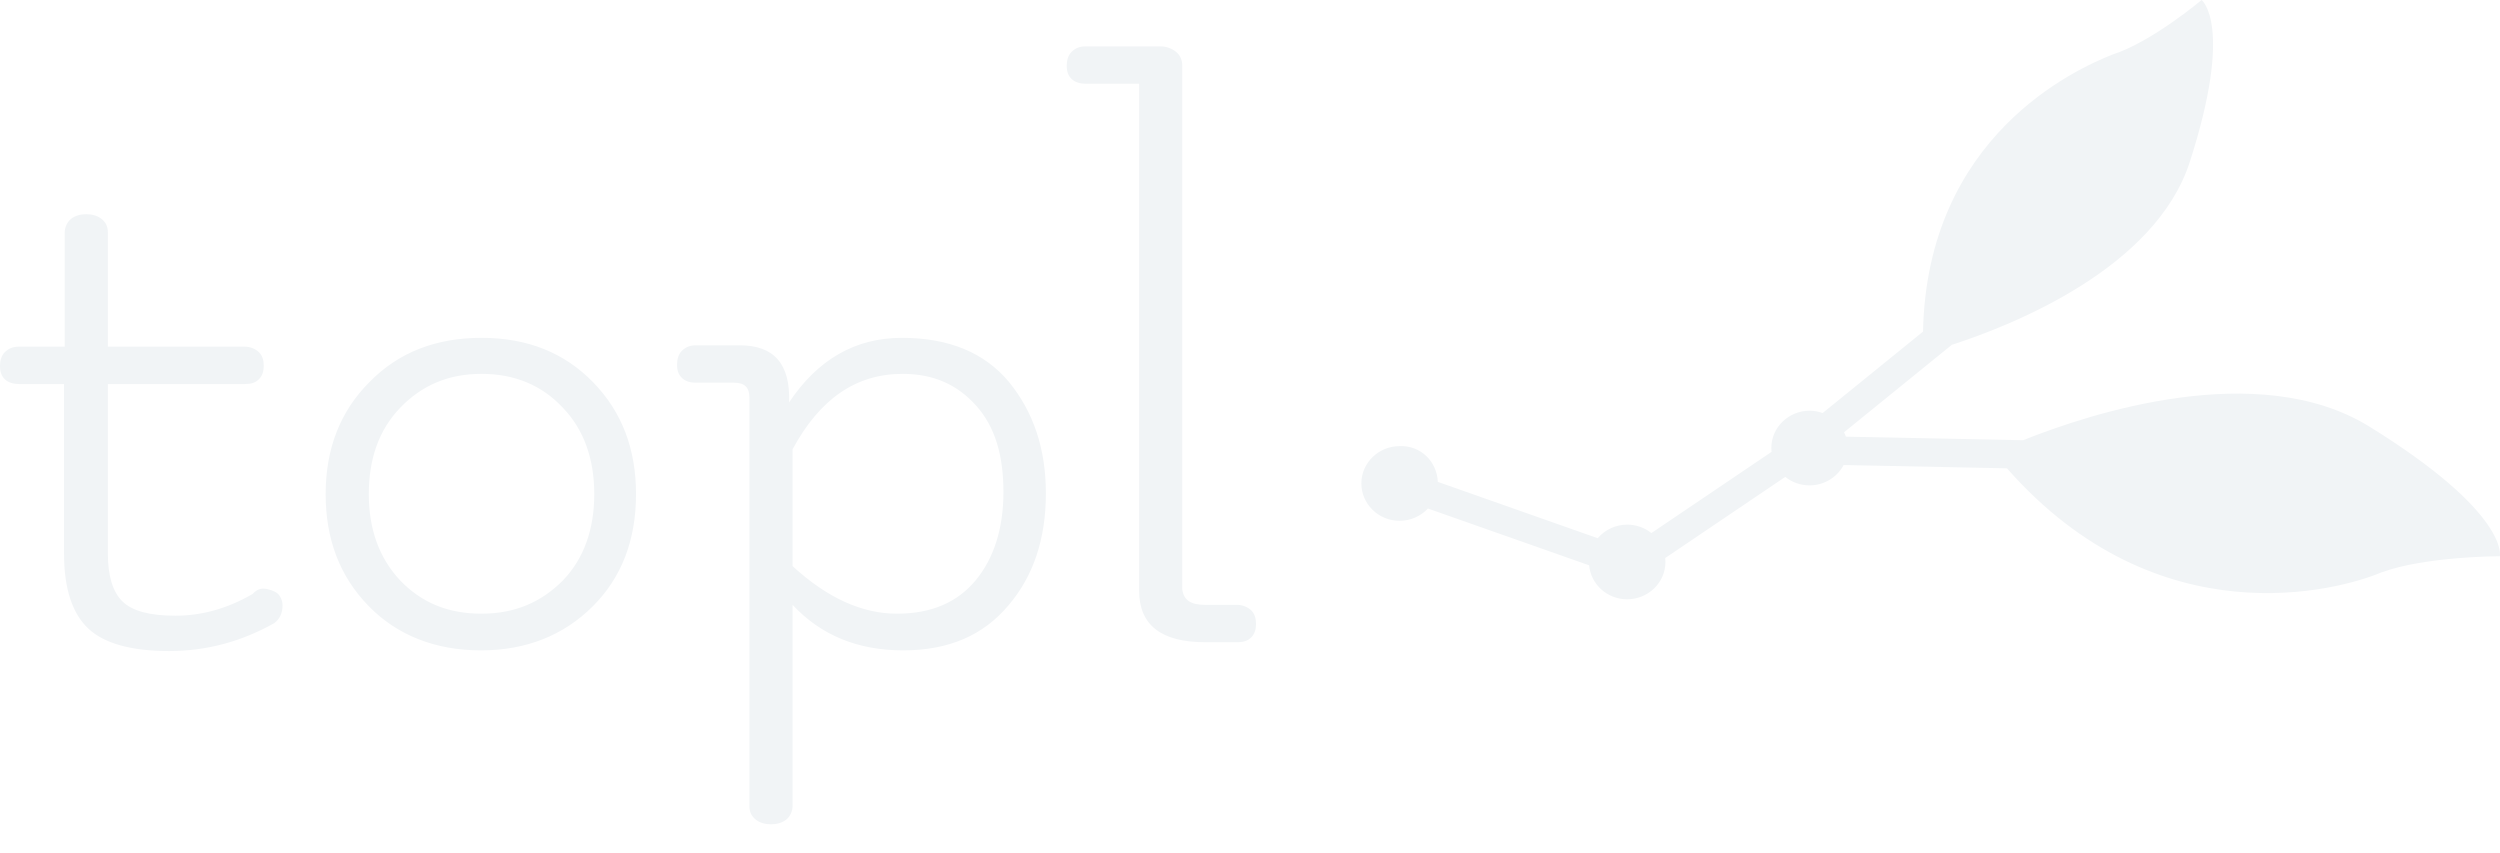
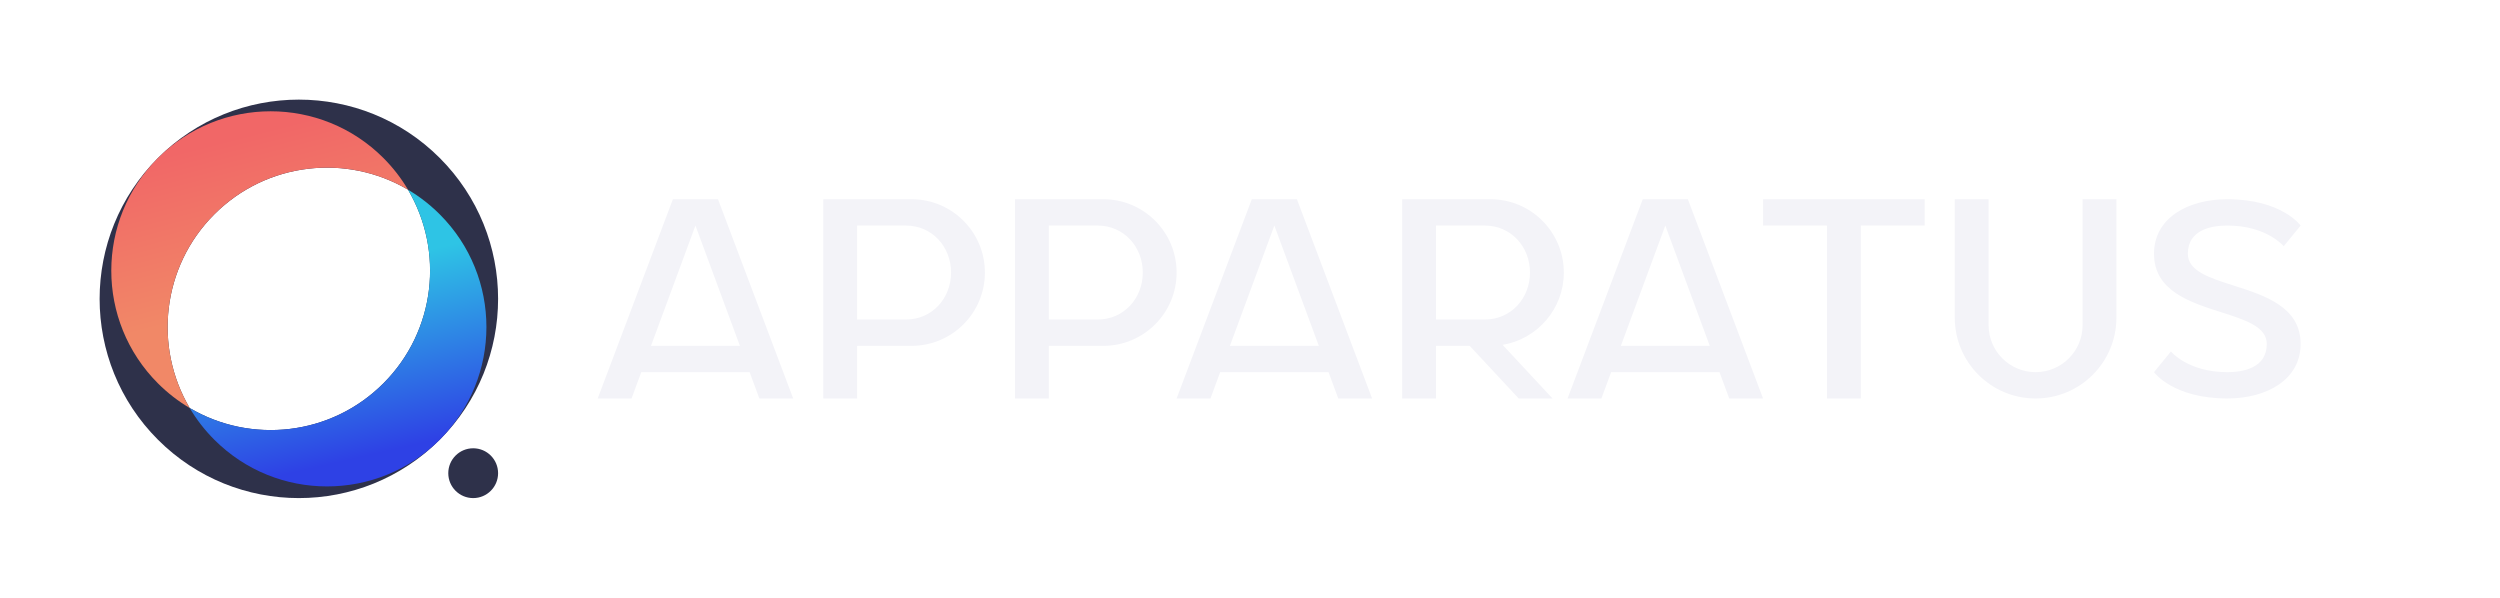
- <svg xmlns="http://www.w3.org/2000/svg" width="88" height="30" viewBox="0 0 88 30" fill="none">
-   <path fill-rule="evenodd" clip-rule="evenodd" d="M43.55 21.291H42.424C41.909 21.291 41.664 21.123 41.615 20.741V2.302C41.615 2.111 41.542 1.944 41.395 1.824C41.248 1.705 41.052 1.633 40.856 1.633H38.211C37.99 1.633 37.843 1.705 37.721 1.824C37.598 1.944 37.549 2.135 37.549 2.302C37.549 2.518 37.598 2.661 37.721 2.781C37.843 2.9 38.039 2.948 38.211 2.948H40.097V20.788C40.097 22.008 40.88 22.606 42.424 22.606H43.55C43.771 22.606 43.918 22.558 44.04 22.439C44.163 22.319 44.212 22.152 44.212 21.96C44.212 21.769 44.163 21.602 44.04 21.482C43.918 21.363 43.722 21.291 43.55 21.291ZM9.847 20.98C9.773 20.86 9.626 20.789 9.43 20.741C9.235 20.693 9.063 20.717 8.892 20.908C7.985 21.434 7.079 21.673 6.173 21.673C5.266 21.673 4.654 21.506 4.311 21.171C3.968 20.836 3.797 20.262 3.797 19.497V13.518H8.622C8.843 13.518 8.99 13.471 9.112 13.351C9.235 13.232 9.284 13.064 9.284 12.873C9.284 12.681 9.235 12.514 9.112 12.395C8.99 12.275 8.794 12.203 8.622 12.203H3.797V8.185C3.797 7.97 3.723 7.827 3.576 7.707C3.429 7.588 3.233 7.54 3.037 7.54C2.841 7.54 2.645 7.588 2.498 7.707C2.352 7.827 2.278 8.018 2.278 8.185V12.203H0.661C0.441 12.203 0.294 12.275 0.171 12.395C0.049 12.514 0 12.705 0 12.873C0 13.088 0.049 13.232 0.171 13.351C0.294 13.471 0.49 13.518 0.661 13.518H2.254V19.497C2.254 20.717 2.547 21.602 3.111 22.128C3.674 22.654 4.63 22.917 5.952 22.917C7.275 22.917 8.5 22.582 9.651 21.936C9.847 21.793 9.945 21.578 9.945 21.315C9.945 21.195 9.92 21.099 9.847 20.98ZM11.463 17.393C11.463 18.971 11.953 20.287 12.982 21.339C13.986 22.367 15.334 22.893 16.926 22.893C18.518 22.893 19.84 22.367 20.869 21.339C21.874 20.334 22.388 19.019 22.388 17.393C22.388 15.814 21.898 14.499 20.869 13.447C19.865 12.418 18.567 11.892 16.95 11.892C15.358 11.892 14.035 12.395 13.007 13.447C11.978 14.475 11.463 15.79 11.463 17.393ZM19.816 20.43C19.057 21.195 18.126 21.602 16.95 21.602C15.774 21.602 14.844 21.219 14.084 20.43C13.349 19.641 12.982 18.636 12.982 17.393C12.982 16.173 13.325 15.145 14.084 14.356C14.844 13.566 15.774 13.16 16.95 13.16C18.126 13.16 19.081 13.566 19.816 14.356C20.551 15.121 20.918 16.149 20.918 17.393C20.918 18.636 20.551 19.665 19.816 20.43ZM27.776 14.164C28.78 12.658 30.103 11.892 31.744 11.892C33.41 11.892 34.659 12.418 35.517 13.447C36.374 14.499 36.815 15.79 36.815 17.369C36.815 18.971 36.374 20.287 35.492 21.315C34.61 22.367 33.386 22.893 31.793 22.893C30.201 22.893 28.903 22.367 27.899 21.291V28.37C27.899 28.537 27.825 28.728 27.678 28.848C27.531 28.968 27.335 29.015 27.139 29.015C26.943 29.015 26.747 28.968 26.6 28.848C26.453 28.728 26.38 28.585 26.38 28.37V13.997C26.38 13.638 26.209 13.471 25.841 13.471H24.494C24.298 13.471 24.126 13.423 24.004 13.303C23.881 13.184 23.832 13.04 23.832 12.825C23.832 12.658 23.881 12.466 24.004 12.347C24.126 12.227 24.273 12.155 24.494 12.155H26.037C27.237 12.155 27.825 12.801 27.776 14.164ZM27.899 19.928C29.123 21.052 30.348 21.602 31.573 21.602C32.798 21.602 33.704 21.195 34.341 20.43C34.978 19.665 35.321 18.613 35.321 17.321C35.321 16.03 35.027 15.025 34.365 14.284C33.704 13.543 32.871 13.16 31.769 13.16C30.128 13.16 28.854 14.045 27.899 15.814V19.928Z" fill="#F1F4F6" />
-   <path fill-rule="evenodd" clip-rule="evenodd" d="M68.703 12.138C70.871 11.436 75.875 9.441 77.082 5.695C78.636 0.876 77.497 0 77.497 0C77.497 0 75.736 1.483 74.356 1.921C73.056 2.441 67.834 4.783 67.69 11.673L64.156 14.54C64.012 14.486 63.857 14.457 63.697 14.457C62.972 14.457 62.351 15.03 62.351 15.771C62.351 15.816 62.353 15.861 62.358 15.906L58.129 18.764C57.894 18.577 57.596 18.467 57.277 18.467C56.866 18.467 56.489 18.651 56.239 18.945L50.611 16.962C50.582 16.246 50.006 15.671 49.266 15.704C48.541 15.704 47.92 16.277 47.92 17.018C47.92 17.726 48.507 18.332 49.266 18.332C49.655 18.332 50.014 18.167 50.264 17.9L55.937 19.899C55.997 20.555 56.56 21.095 57.277 21.095C58.002 21.095 58.623 20.522 58.623 19.781C58.623 19.734 58.621 19.688 58.616 19.642L62.842 16.786C63.072 16.972 63.368 17.085 63.697 17.085C64.209 17.085 64.67 16.799 64.896 16.369L70.645 16.485C75.977 22.542 82.343 20.774 83.819 20.151C85.372 19.579 87.995 19.579 87.995 19.579C87.995 19.579 88.34 18.062 83.37 14.996C79.469 12.615 73.57 14.553 71.212 15.496L64.975 15.371C64.957 15.318 64.936 15.266 64.91 15.216L68.703 12.138Z" fill="#F1F4F6" />
+ <svg xmlns="http://www.w3.org/2000/svg" width="6023" height="1440" viewBox="0 0 6023 1440" fill="none">
+   <path fill-rule="evenodd" clip-rule="evenodd" d="M1440 960H1521.51L1544.94 896.604L1675.47 896.604L1675.47 896.604L1806 896.604L1829.43 960H1910.94L1729.81 480L1675.47 480H1621.13L1440 960ZM1675.47 833.208H1675.47H1568.37L1675.47 543.396L1782.58 833.208H1675.47ZM2644.53 543.396H2526.79V769.811H2644.53C2707.05 769.811 2753.21 719.127 2753.21 656.604C2753.21 594.081 2707.05 543.396 2644.53 543.396ZM2658.11 480H2526.79H2445.28V833.208V960H2526.79V833.208H2658.11C2755.65 833.208 2834.72 754.139 2834.72 656.604C2834.72 559.068 2755.65 480 2658.11 480ZM2916.23 960H2834.72L3015.85 480H3070.19L3124.53 480L3305.66 960H3224.15L3200.72 896.604L3070.19 896.604H2939.66L2916.23 960ZM3070.19 833.208H3177.29L3070.19 543.396L2963.08 833.208H3070.19ZM3858.11 960H3776.6L3957.74 480H4012.08V543.396L3904.97 833.208H4012.08H4119.18L4012.08 543.396V480H4066.42L4247.55 960H4166.04L4142.61 896.604L4012.08 896.604H3881.54L3858.11 960ZM4247.55 480H4636.98V543.396L4483.02 543.396V960H4401.51V543.396L4247.55 543.396V480ZM5098.87 480H4709.43V765.283C4709.43 872.822 4796.61 960 4904.15 960C5011.69 960 5098.87 872.822 5098.87 765.283V480ZM5017.36 783.396V480H4790.94V783.396C4790.94 845.919 4841.63 896.604 4904.15 896.604C4966.67 896.604 5017.36 845.919 5017.36 783.396ZM5366.04 480C5497.36 480 5542.64 543.396 5542.64 543.396L5501.89 593.208C5501.89 593.208 5461.13 543.396 5366.04 543.396C5329.81 543.396 5270.94 552.453 5270.94 611.321C5270.94 652.829 5322.71 669.317 5381.05 687.899C5456.37 711.889 5542.64 739.369 5542.64 828.679C5542.64 914.717 5461.13 960 5366.04 960C5234.72 960 5189.43 896.604 5189.43 896.604L5230.19 846.792C5230.19 846.792 5270.94 896.604 5366.04 896.604C5402.26 896.604 5461.13 887.547 5461.13 828.679C5461.13 787.171 5409.37 770.683 5351.03 752.101C5275.71 728.112 5189.43 700.632 5189.43 611.321C5189.43 525.283 5270.94 480 5366.04 480ZM3378.11 480V833.208V960H3459.62V833.208H3540.82L3658.87 960H3740.38L3620.1 830.812C3703.76 816.914 3767.55 744.208 3767.55 656.604C3767.55 559.068 3688.48 480 3590.94 480H3459.62H3378.11ZM3577.36 543.396H3459.62V769.811H3577.36C3639.88 769.811 3686.04 719.127 3686.04 656.604C3686.04 594.081 3639.88 543.396 3577.36 543.396ZM2064.91 543.396H2182.64C2245.16 543.396 2291.32 594.081 2291.32 656.604C2291.32 719.127 2245.16 769.811 2182.64 769.811H2064.91V543.396ZM2064.91 480H2196.23C2293.76 480 2372.83 559.068 2372.83 656.604C2372.83 754.139 2293.76 833.208 2196.23 833.208H2064.91V960H1983.4V833.208V480H2064.91Z" fill="#f3f3f8" />
+   <circle cx="1140" cy="1140" r="60" fill="#2E314A" />
+   <path fill-rule="evenodd" clip-rule="evenodd" d="M1059.41 1059.41C1246.87 871.96 1246.87 568.04 1059.41 380.589C871.962 193.137 568.043 193.137 380.591 380.589C193.14 568.04 193.14 871.96 380.591 1059.41C568.043 1246.86 871.962 1246.86 1059.41 1059.41ZM923.649 923.647C1050.17 797.125 1069.95 604.28 982.977 457.026C835.722 370.056 642.878 389.832 516.356 516.354C389.834 642.875 370.058 835.72 457.028 982.975C604.283 1069.94 797.128 1050.17 923.649 923.647Z" fill="#2E314A" />
+   <path fill-rule="evenodd" clip-rule="evenodd" d="M1059.41 1059.41C1209.38 909.45 1209.38 666.315 1059.41 516.353C1031.3 488.236 999.903 465.39 966.462 447.816C972.026 450.74 977.533 453.81 982.978 457.026C1069.95 604.281 1050.17 797.125 923.65 923.647C797.128 1050.17 604.283 1069.94 457.028 982.975C473.141 1010.26 492.917 1035.97 516.356 1059.41C666.318 1209.37 909.453 1209.37 1059.41 1059.41Z" fill="url(#paint0_linear_1_68)" />
+   <path fill-rule="evenodd" clip-rule="evenodd" d="M982.977 457.026C966.865 429.745 947.089 404.029 923.649 380.589C773.688 230.627 530.553 230.627 380.591 380.589C230.63 530.55 230.63 773.685 380.591 923.647C404.031 947.086 429.747 966.862 457.028 982.974C370.058 835.719 389.835 642.875 516.356 516.353C642.878 389.832 835.722 370.056 982.977 457.026Z" fill="url(#paint1_linear_1_68)" />
+   <defs>
+     <linearGradient id="paint0_linear_1_68" x1="837.476" y1="578.835" x2="974.503" y2="1173.43" gradientUnits="userSpaceOnUse">
+       <stop offset="0.108" stop-color="#2EC4E5" />
+       <stop offset="0.846" stop-color="#2E41E5" />
+     </linearGradient>
+     <linearGradient id="paint1_linear_1_68" x1="722.799" y1="204.749" x2="869.839" y2="777.905" gradientUnits="userSpaceOnUse">
+       <stop offset="0.143" stop-color="#F16767" />
+       <stop offset="0.813" stop-color="#F18867" />
+     </linearGradient>
+   </defs>
</svg>
